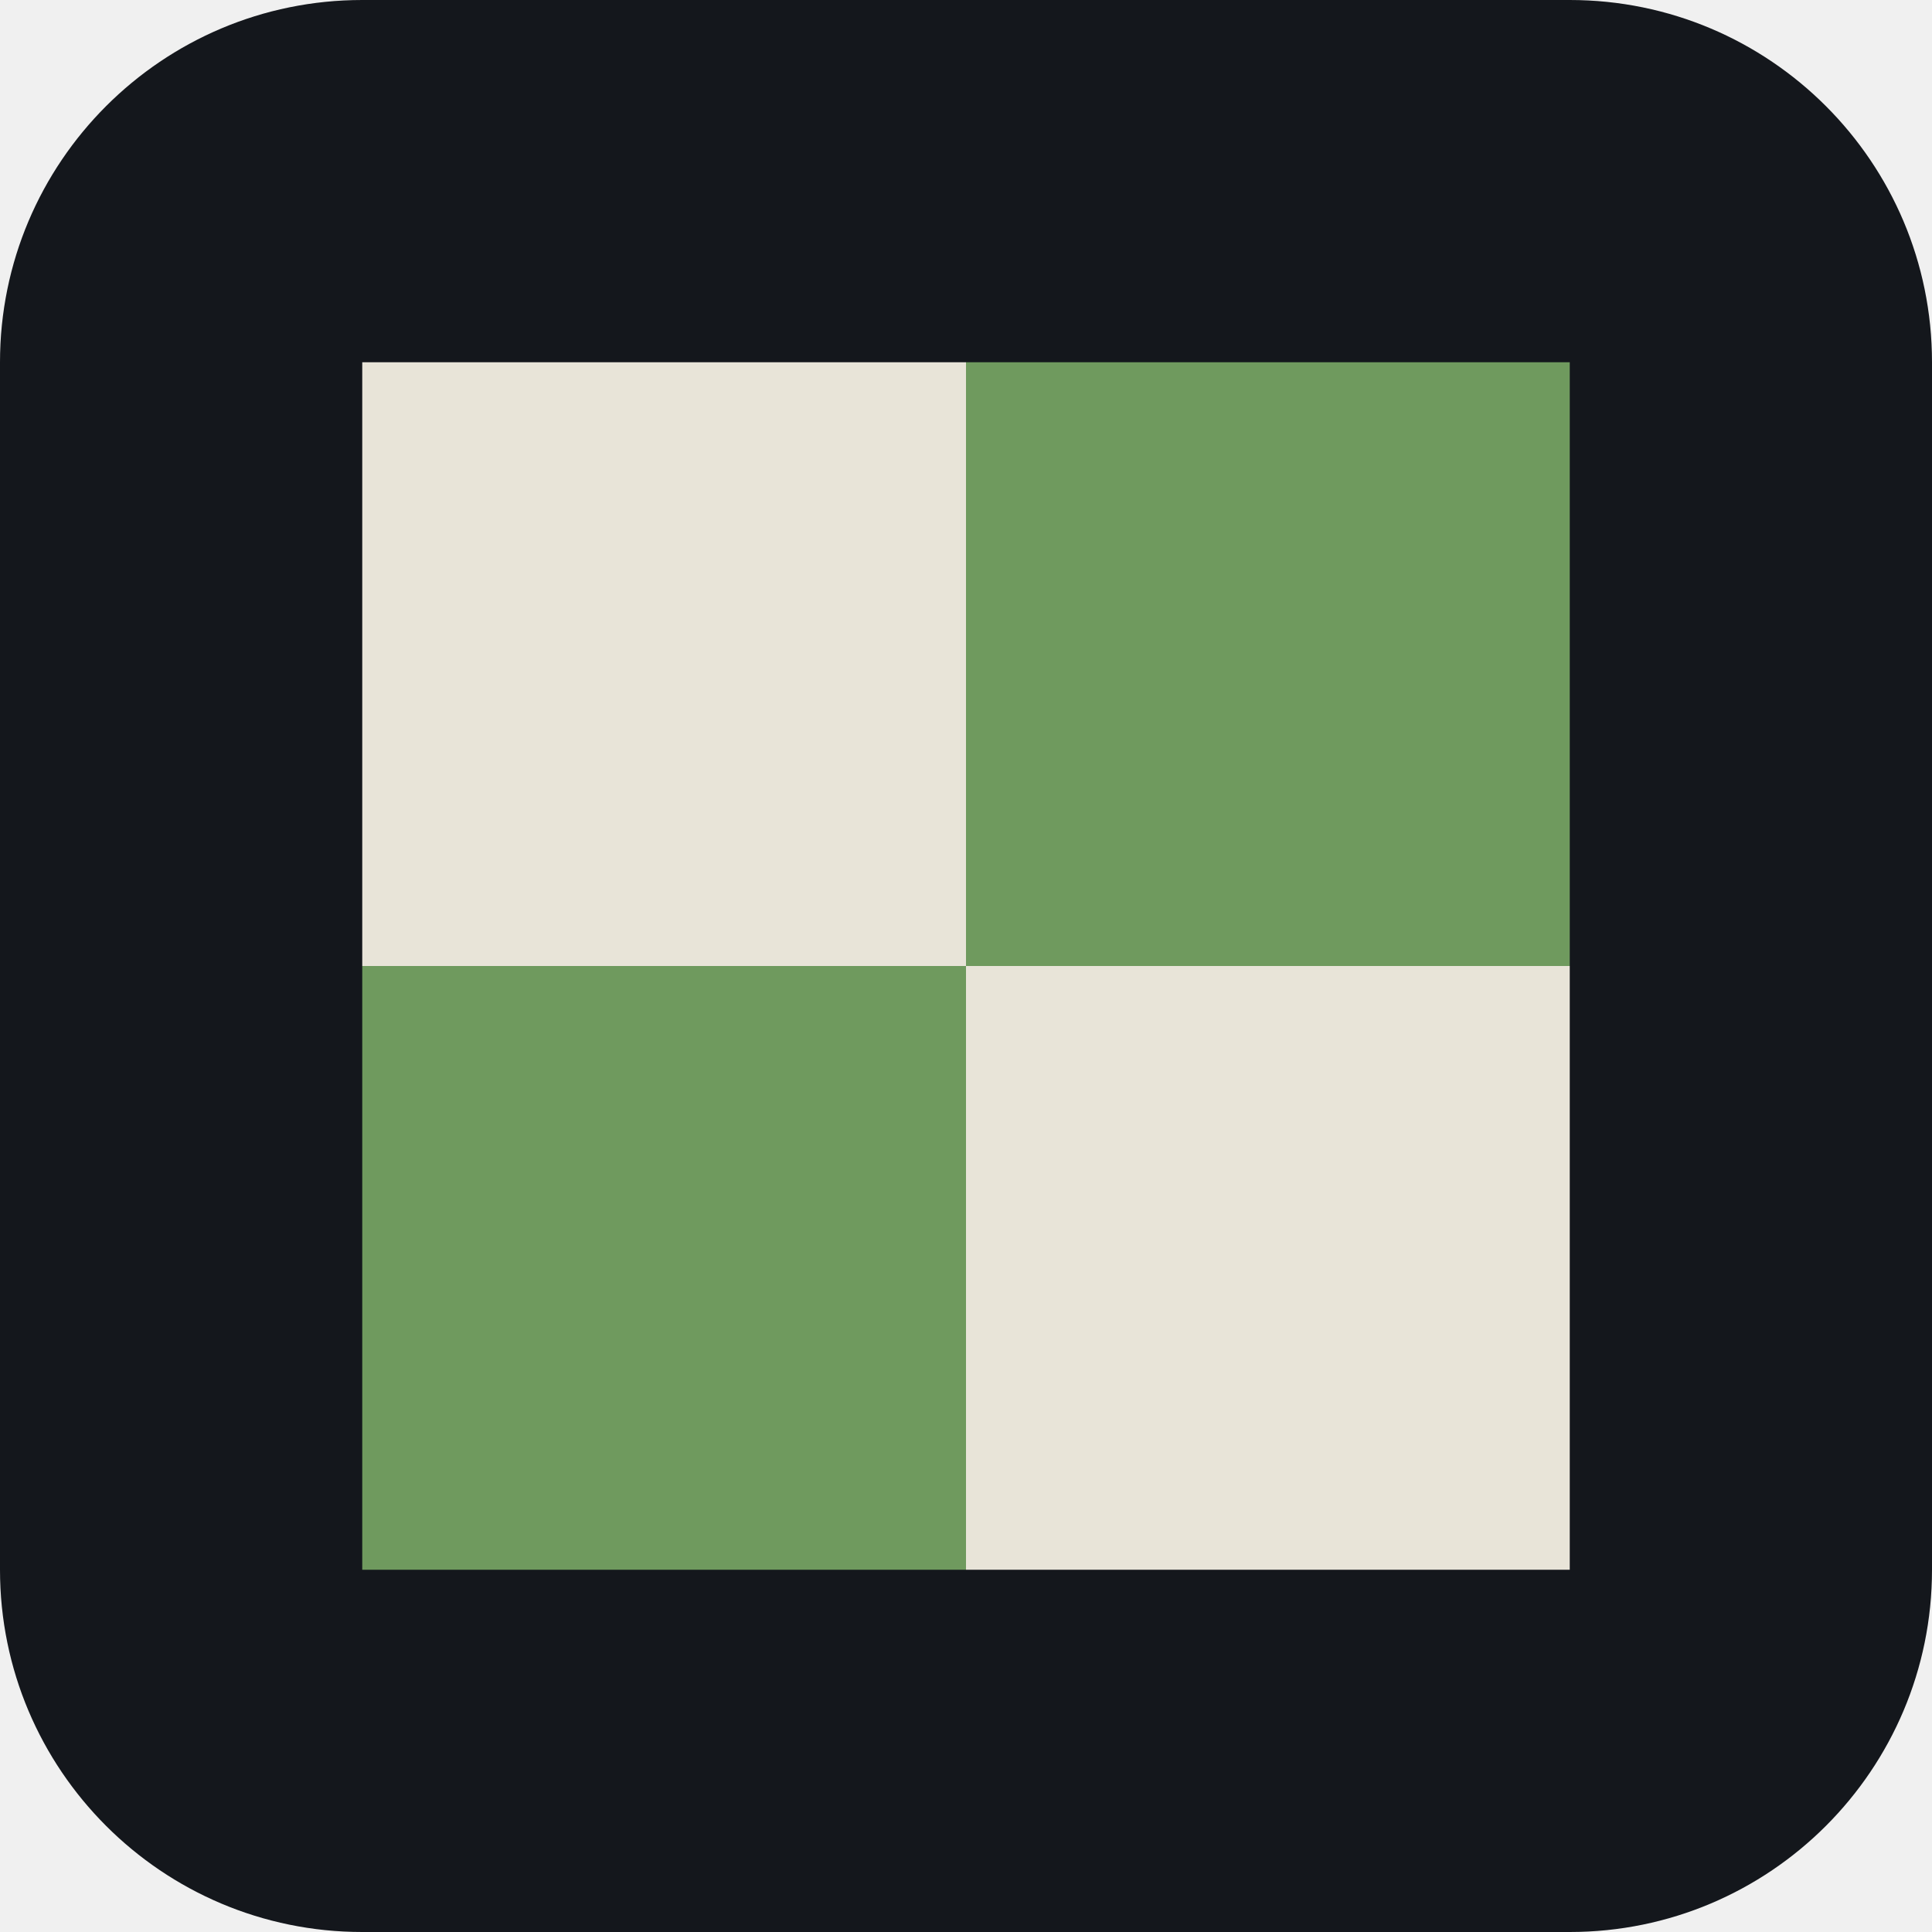
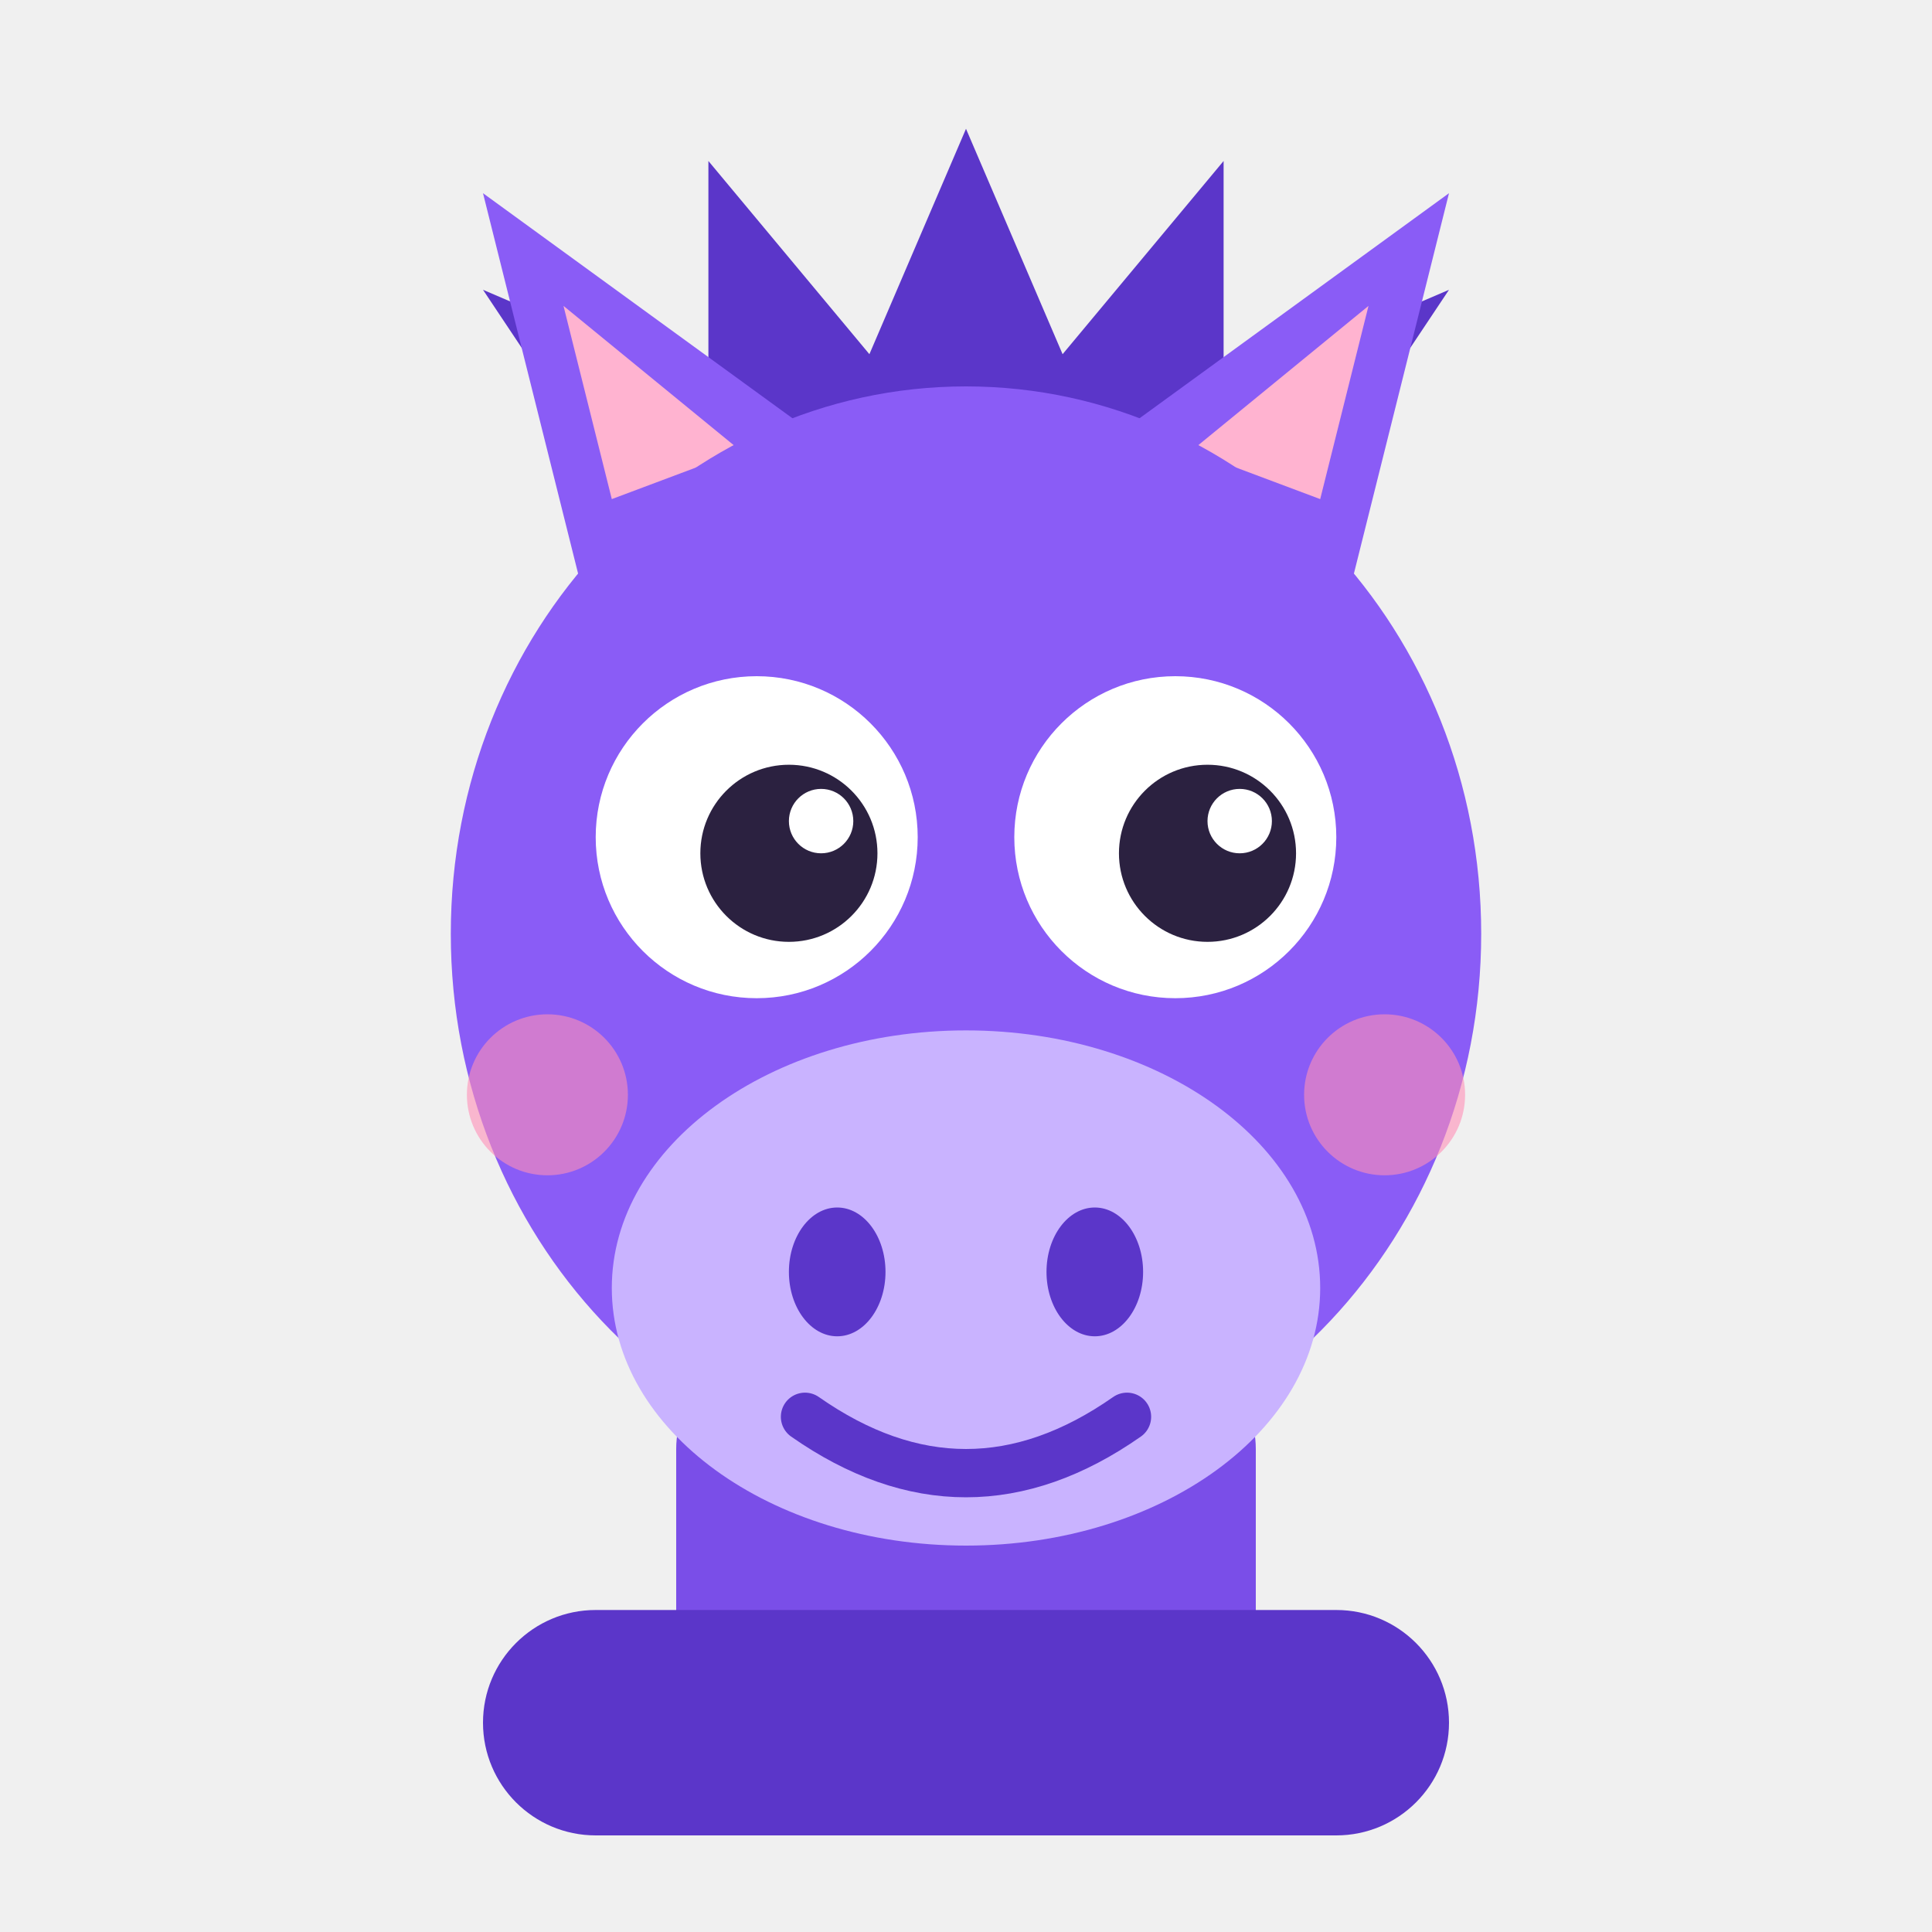
- <svg xmlns="http://www.w3.org/2000/svg" viewBox="0 0 64 64">
-   <rect width="64" height="64" rx="12" fill="#14171c" />
-   <g fill="#e8e4d8">
-     <rect x="12" y="12" width="20" height="20" />
-     <rect x="32" y="32" width="20" height="20" />
-   </g>
-   <g fill="#6f9a5e">
-     <rect x="32" y="12" width="20" height="20" />
-     <rect x="12" y="32" width="20" height="20" />
-   </g>
+ <svg xmlns="http://www.w3.org/2000/svg" viewBox="0 0 120 120">
+   <path d="M38 30 L30 18 L44 24 L44 10 L54 22 L60 8 L66 22 L76 10 L76 24 L90 18 L82 30 Z" fill="#5b36c9" />
+   <path d="M36 36 L30 12 L52 28 Z" fill="#8a5cf6" />
+   <path d="M84 36 L90 12 L68 28 Z" fill="#8a5cf6" />
+   <path d="M38 31 L35 19 L46 28 Z" fill="#ffb3d0" />
+   <path d="M82 31 L85 19 L74 28 Z" fill="#ffb3d0" />
+   <rect x="42" y="84" width="36" height="22" rx="6" fill="#7a4ee8" />
+   <ellipse cx="60" cy="58" rx="32" ry="34" fill="#8a5cf6" />
+   <ellipse cx="60" cy="80" rx="22" ry="16" fill="#c9b3ff" />
+   <ellipse cx="52" cy="79" rx="3" ry="4" fill="#5b36c9" />
+   <ellipse cx="68" cy="79" rx="3" ry="4" fill="#5b36c9" />
+   <circle cx="47" cy="52" r="10" fill="#fff" />
+   <circle cx="73" cy="52" r="10" fill="#fff" />
+   <circle cx="49" cy="53" r="5.5" fill="#2b2140" />
+   <circle cx="75" cy="53" r="5.5" fill="#2b2140" />
+   <circle cx="51" cy="51" r="2" fill="#fff" />
+   <circle cx="77" cy="51" r="2" fill="#fff" />
+   <path d="M50 88 Q60 95 70 88" stroke="#5b36c9" stroke-width="3" fill="none" stroke-linecap="round" />
+   <circle cx="34" cy="68" r="5" fill="#ff8fb8" opacity="0.6" />
+   <circle cx="86" cy="68" r="5" fill="#ff8fb8" opacity="0.6" />
+   <rect x="30" y="100" width="60" height="14" rx="7" fill="#5b36c9" />
</svg>
